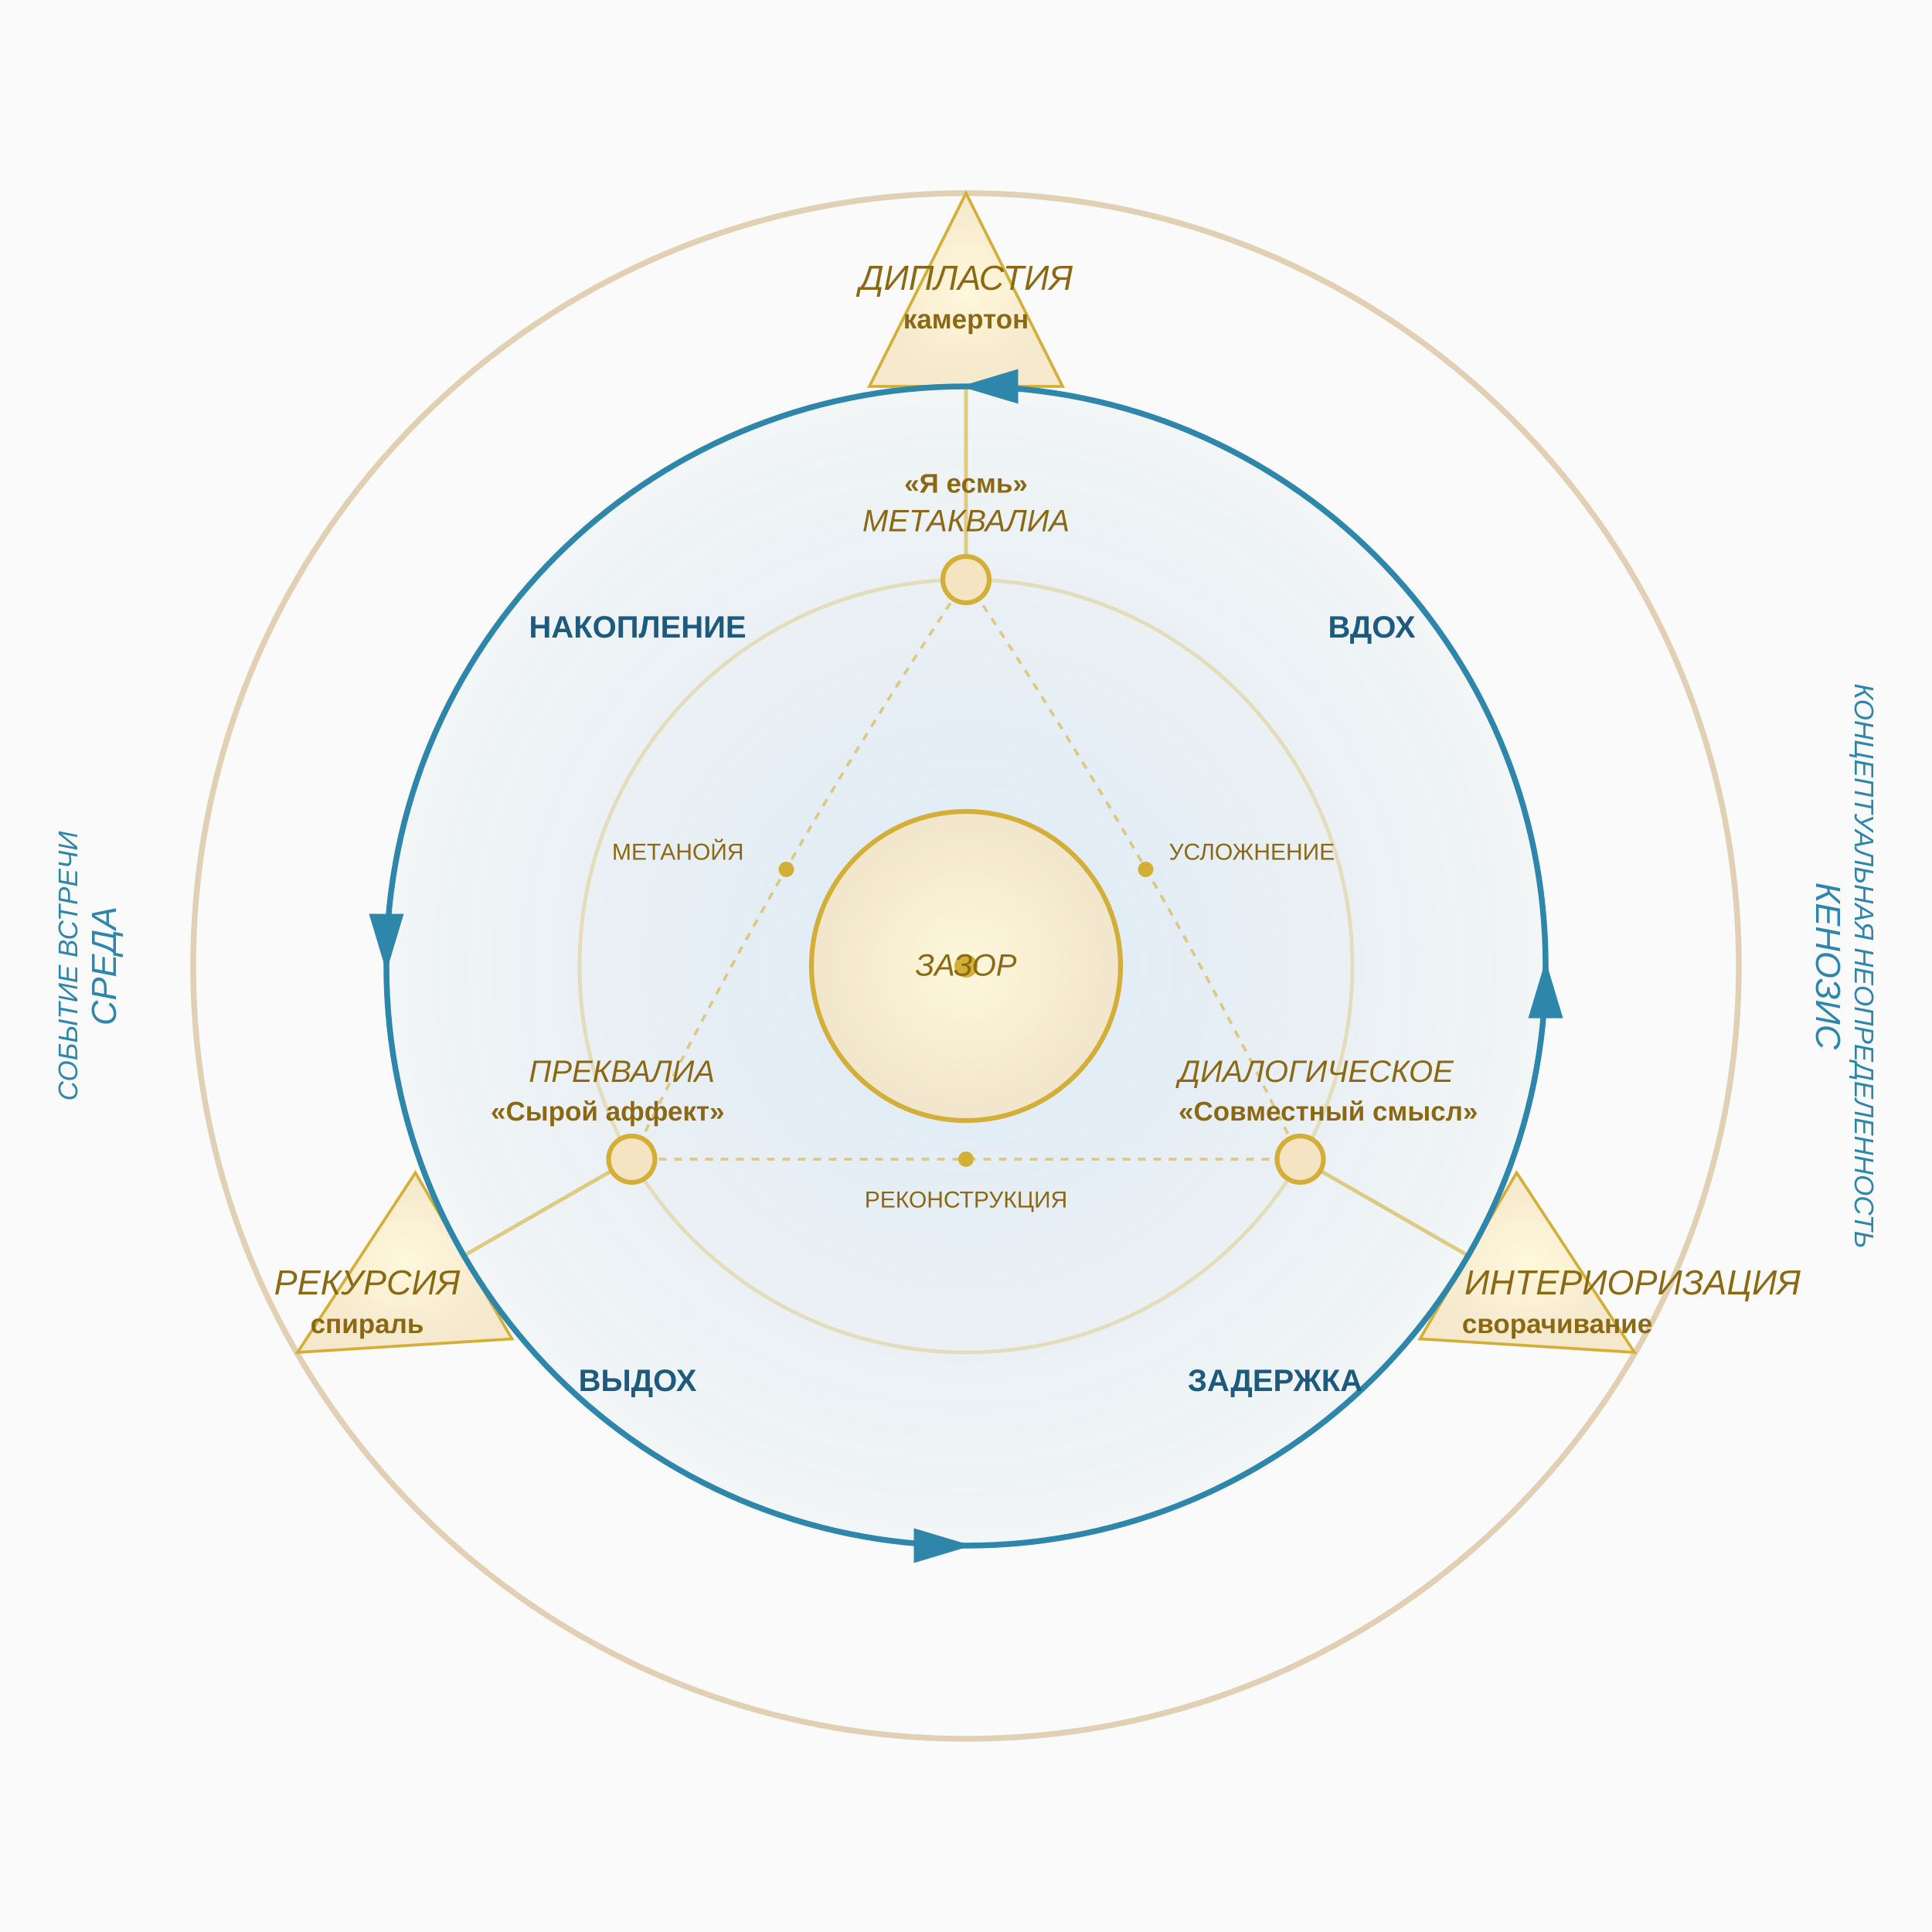
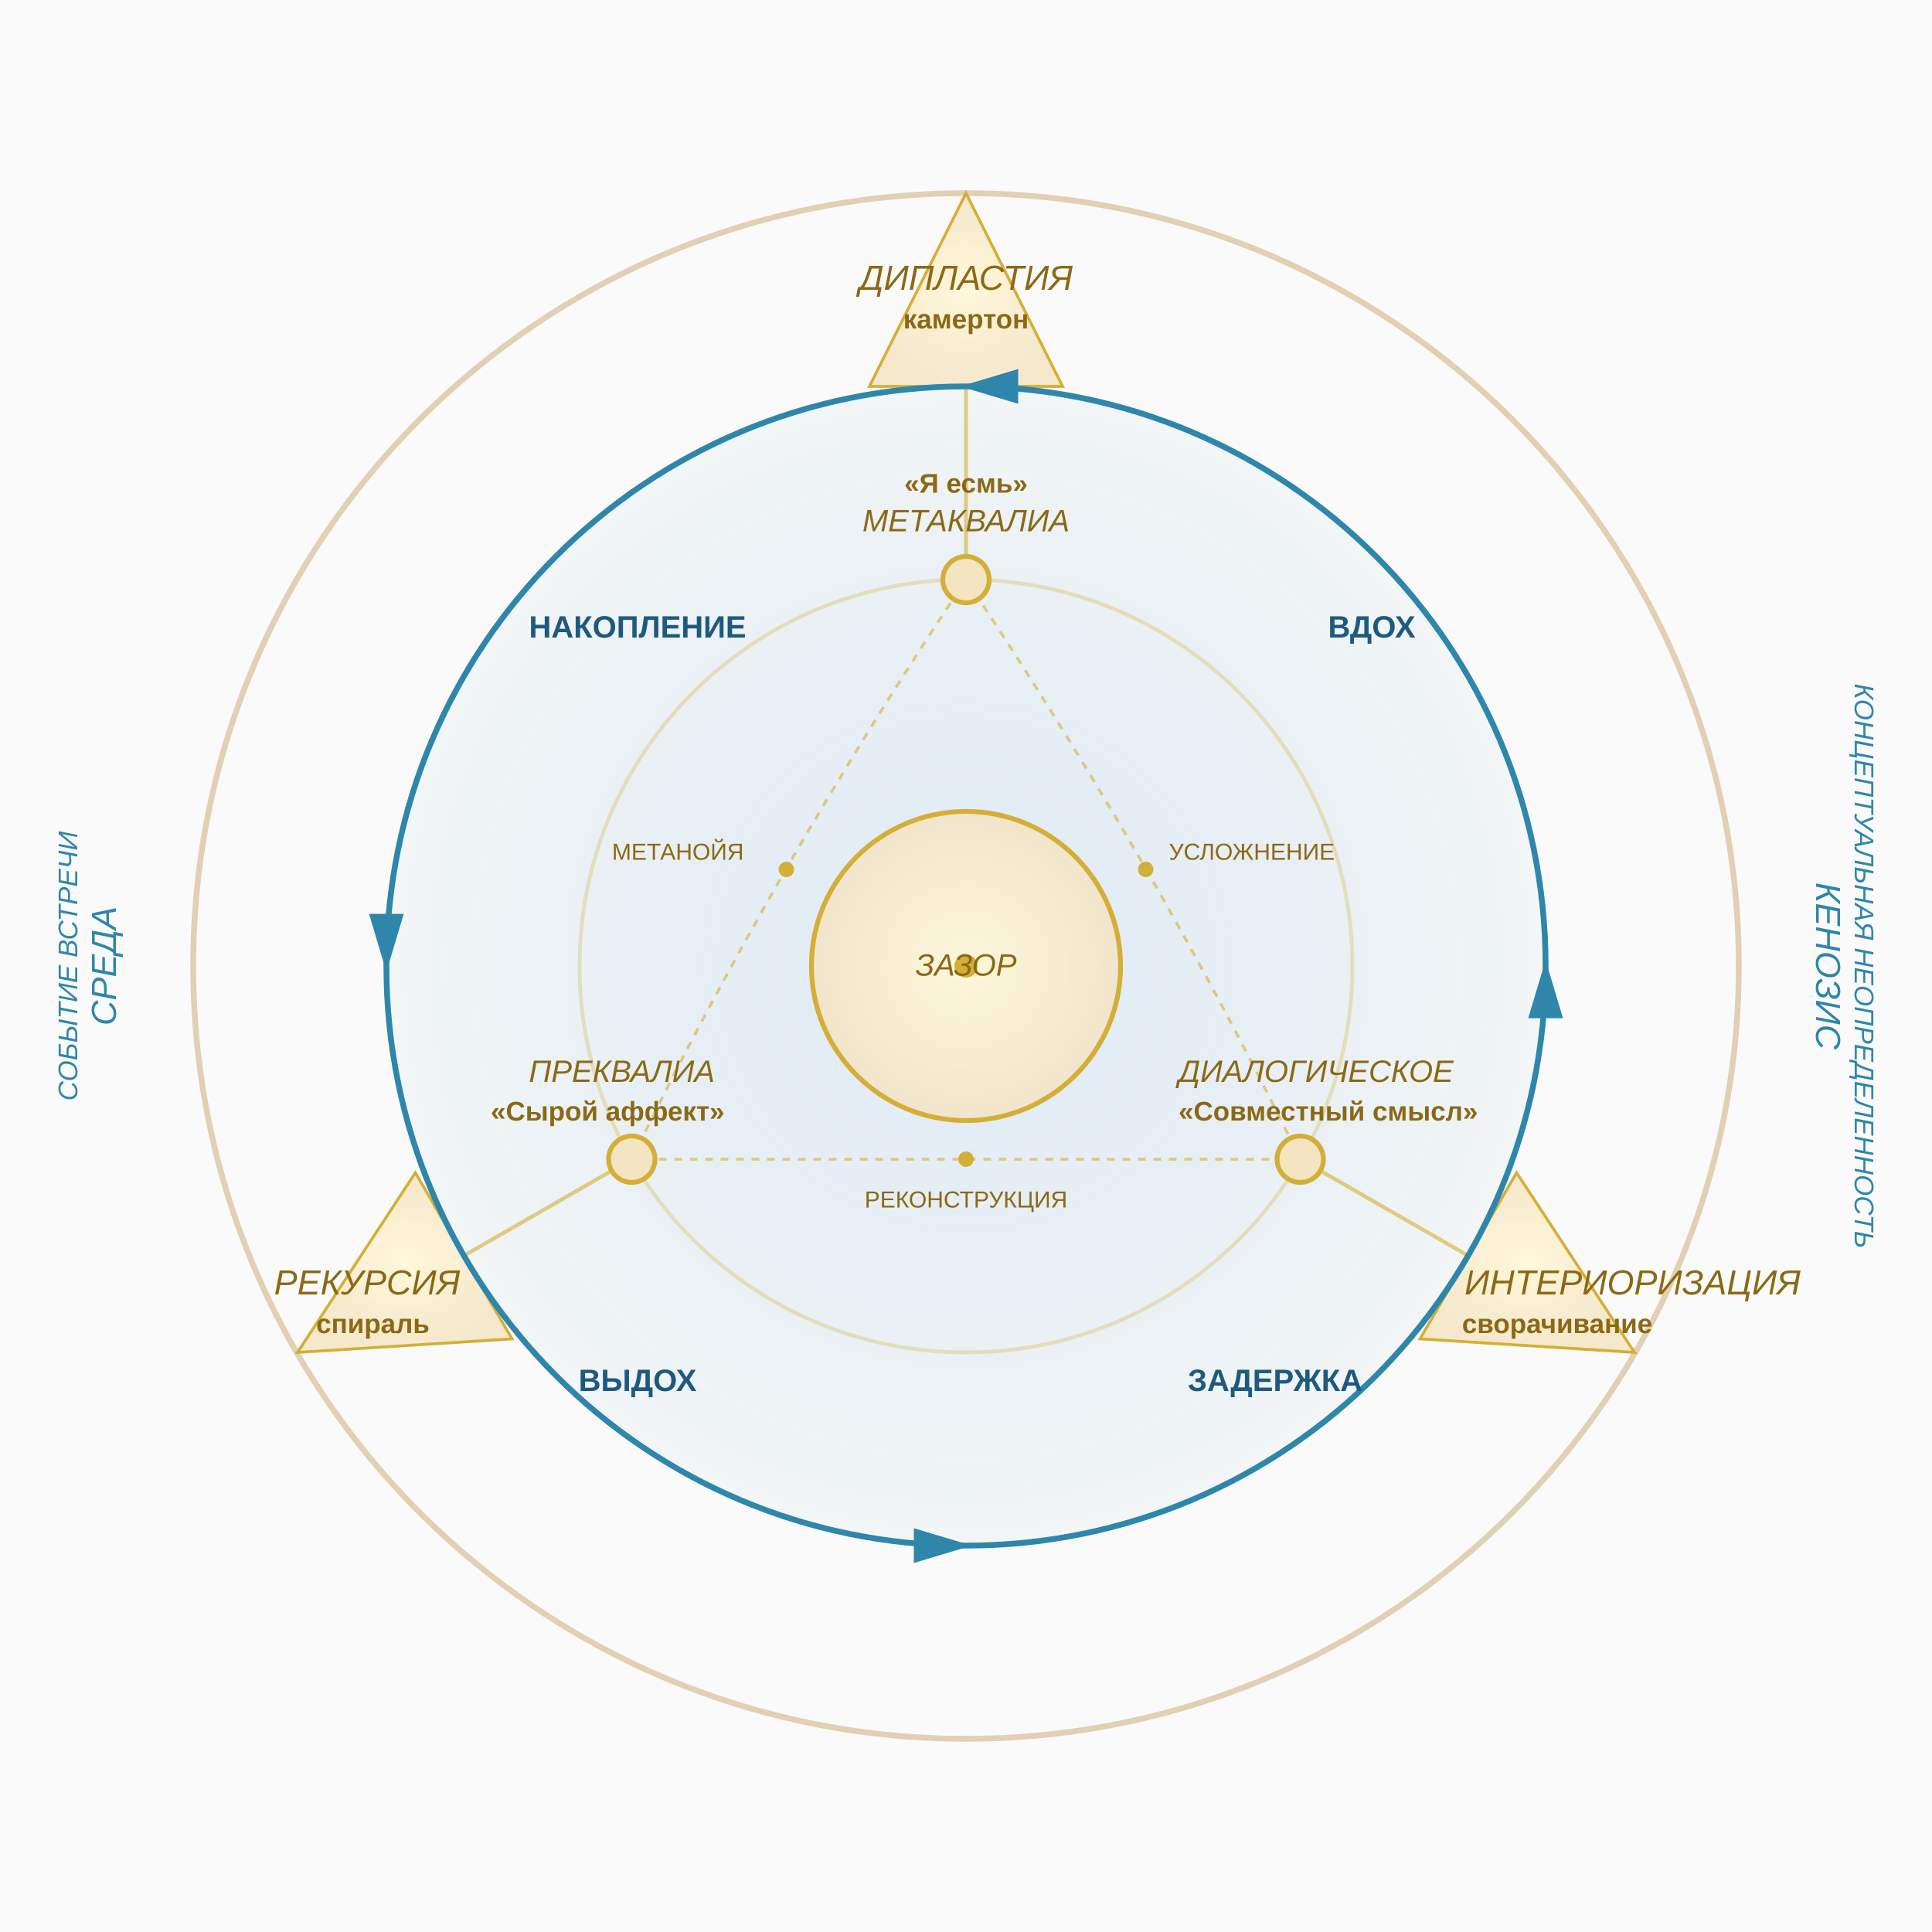
<svg xmlns="http://www.w3.org/2000/svg" viewBox="0 0 1000 1000" width="1000" height="1000">
  <defs>
    <radialGradient id="centerGlow" cx="50%" cy="50%" r="50%">
      <stop offset="0%" style="stop-color:#FFF8DC;stop-opacity:1" />
      <stop offset="100%" style="stop-color:#F4E4C1;stop-opacity:0.8" />
    </radialGradient>
    <radialGradient id="cycleGlow" cx="50%" cy="50%" r="50%">
      <stop offset="0%" style="stop-color:#4A90E2;stop-opacity:0.2" />
      <stop offset="100%" style="stop-color:#2E86AB;stop-opacity:0.05" />
    </radialGradient>
    <marker id="arrowhead" markerWidth="10" markerHeight="10" refX="9" refY="3" orient="auto">
      <polygon points="0 0, 10 3, 0 6" fill="#2E86AB" />
    </marker>
  </defs>
  <rect width="1000" height="1000" fill="#FAFAFA" />
  <circle cx="500" cy="500" r="300" fill="url(#cycleGlow)" stroke="#2E86AB" stroke-width="2.5" opacity="0.8" />
  <circle cx="500" cy="500" r="400" fill="none" stroke="#C8A66B" stroke-width="3" opacity="0.5" />
  <circle cx="500" cy="500" r="200" fill="none" stroke="#D4AF37" stroke-width="2" opacity="0.3" />
  <path d="M 500 300 Q 600 450 673 600" fill="none" stroke="#D4AF37" stroke-width="1.5" stroke-dasharray="4,4" opacity="0.6" />
  <path d="M 673 600 L 327 600" fill="none" stroke="#D4AF37" stroke-width="1.5" stroke-dasharray="4,4" opacity="0.6" />
  <path d="M 327 600 Q 400 450 500 300" fill="none" stroke="#D4AF37" stroke-width="1.5" stroke-dasharray="4,4" opacity="0.6" />
  <g id="diplostia">
    <path d="M 500 100 L 450 200 L 550 200 Z" fill="url(#centerGlow)" stroke="#D4AF37" stroke-width="1.5" />
    <line x1="500" y1="200" x2="500" y2="300" stroke="#D4AF37" stroke-width="2" opacity="0.6" />
    <text x="500" y="150" text-anchor="middle" font-family="Arial, sans-serif" font-size="18" font-style="italic" fill="#8B6914">ДИПЛАСТИЯ</text>
    <text x="500" y="170" text-anchor="middle" font-family="Arial, sans-serif" font-size="14" fill="#8B6914" font-weight="bold">камертон</text>
  </g>
  <g id="interiorization">
    <path d="M 846 700 L 735 693 L 785 607 Z" fill="url(#centerGlow)" stroke="#D4AF37" stroke-width="1.5" />
    <line x1="760" y1="650" x2="673" y2="600" stroke="#D4AF37" stroke-width="2" opacity="0.6" />
    <text x="845" y="670" text-anchor="middle" font-family="Arial, sans-serif" font-size="18" font-style="italic" fill="#8B6914">ИНТЕРИОРИЗАЦИЯ</text>
    <text x="806" y="690" text-anchor="middle" font-family="Arial, sans-serif" font-size="14" fill="#8B6914" font-weight="bold">сворачивание</text>
  </g>
  <g id="recursion">
    <path d="M 154 700 L 265 693 L 215 607 Z" fill="url(#centerGlow)" stroke="#D4AF37" stroke-width="1.5" />
    <line x1="240" y1="650" x2="327" y2="600" stroke="#D4AF37" stroke-width="2" opacity="0.6" />
    <text x="190" y="670" text-anchor="middle" font-family="Arial, sans-serif" font-size="18" font-style="italic" fill="#8B6914">РЕКУРСИЯ</text>
-     <text x="190" y="690" text-anchor="middle" font-family="Arial, sans-serif" font-size="14" fill="#8B6914" font-weight="bold">спираль</text>
+     <text x="193" y="690" text-anchor="middle" font-family="Arial, sans-serif" font-size="14" fill="#8B6914" font-weight="bold">спираль</text>
  </g>
  <g id="accumulate">
    <path d="M 500 200 A 300 300 0 0 0 200 500" fill="none" stroke="#2E86AB" stroke-width="3" marker-end="url(#arrowhead)" />
    <text x="330" y="330" text-anchor="middle" font-family="Arial, sans-serif" font-size="16" font-weight="bold" fill="#1E5A7E">НАКОПЛЕНИЕ</text>
  </g>
  <g id="exhale">
    <path d="M 200 500 A 300 300 0 0 0 500 800" fill="none" stroke="#2E86AB" stroke-width="3" marker-end="url(#arrowhead)" />
    <text x="330" y="720" text-anchor="middle" font-family="Arial, sans-serif" font-size="16" font-weight="bold" fill="#1E5A7E">ВЫДОХ</text>
  </g>
  <g id="delay">
    <path d="M 500 800 A 300 300 0 0 0 800 500" fill="none" stroke="#2E86AB" stroke-width="3" marker-end="url(#arrowhead)" />
    <text x="660" y="720" text-anchor="middle" font-family="Arial, sans-serif" font-size="16" font-weight="bold" fill="#1E5A7E">ЗАДЕРЖКА</text>
  </g>
  <g id="inhale">
    <path d="M 800 500 A 300 300 0 0 0 500 200" fill="none" stroke="#2E86AB" stroke-width="3" marker-end="url(#arrowhead)" />
    <text x="710" y="330" text-anchor="middle" font-family="Arial, sans-serif" font-size="16" font-weight="bold" fill="#1E5A7E">ВДОХ</text>
  </g>
  <g id="metaqualia">
    <circle cx="500" cy="300" r="12" fill="#F4E4C1" stroke="#D4AF37" stroke-width="2.5" />
    <text x="500" y="275" text-anchor="middle" font-family="Arial, sans-serif" font-size="16" font-style="italic" fill="#8B6914">МЕТАКВАЛИА</text>
    <text x="500" y="255" text-anchor="middle" font-family="Arial, sans-serif" font-size="14" fill="#8B6914" font-weight="bold">«Я есмь»</text>
  </g>
  <g id="dialogical">
    <circle cx="673" cy="600" r="12" fill="#F4E4C1" stroke="#D4AF37" stroke-width="2.5" />
    <text x="610" y="560" text-anchor="start" font-family="Arial, sans-serif" font-size="16" font-style="italic" fill="#8B6914">ДИАЛОГИЧЕСКОЕ</text>
    <text x="610" y="580" text-anchor="start" font-family="Arial, sans-serif" font-size="14" fill="#8B6914" font-weight="bold">«Совместный смысл»</text>
  </g>
  <g id="prequalia">
    <circle cx="327" cy="600" r="12" fill="#F4E4C1" stroke="#D4AF37" stroke-width="2.5" />
    <text x="370" y="560" text-anchor="end" font-family="Arial, sans-serif" font-size="16" font-style="italic" fill="#8B6914">ПРЕКВАЛИА</text>
    <text x="375" y="580" text-anchor="end" font-family="Arial, sans-serif" font-size="14" fill="#8B6914" font-weight="bold">«Сырой аффект»</text>
  </g>
  <g id="transform-points">
    <circle cx="593" cy="450" r="4" fill="#D4AF37" />
    <text x="605" y="445" font-family="Arial, sans-serif" font-size="12" fill="#8B6914">УСЛОЖНЕНИЕ</text>
    <circle cx="500" cy="600" r="4" fill="#D4AF37" />
    <text x="500" y="625" text-anchor="middle" font-family="Arial, sans-serif" font-size="12" fill="#8B6914">РЕКОНСТРУКЦИЯ</text>
    <circle cx="407" cy="450" r="4" fill="#D4AF37" />
    <text x="385" y="445" text-anchor="end" font-family="Arial, sans-serif" font-size="12" fill="#8B6914">МЕТАНОЙЯ</text>
  </g>
  <g id="center">
    <circle cx="500" cy="500" r="80" fill="url(#centerGlow)" stroke="#D4AF37" stroke-width="2.5" />
    <circle cx="500" cy="500" r="6" fill="#D4AF37" />
    <text x="500" y="505" text-anchor="middle" font-family="Arial, sans-serif" font-size="16" font-style="italic" fill="#8B6914">ЗАЗОР</text>
  </g>
  <text x="940" y="500" text-anchor="middle" font-family="Arial, sans-serif" font-size="18" font-style="italic" fill="#2E86AB" transform="rotate(90 940 500)">КЕНОЗИС</text>
  <text x="960" y="500" text-anchor="middle" font-family="Arial, sans-serif" font-size="14" fill="#2E86AB" font-style="italic" transform="rotate(90 960 500)">КОНЦЕПТУАЛЬНАЯ НЕОПРЕДЕЛЕННОСТЬ</text>
  <text x="60" y="500" text-anchor="middle" font-family="Arial, sans-serif" font-size="18" font-style="italic" fill="#2E86AB" transform="rotate(-90 60 500)">СРЕДА</text>
  <text x="40" y="500" text-anchor="middle" font-family="Arial, sans-serif" font-size="14" fill="#2E86AB" font-style="italic" transform="rotate(-90 40 500)">СОБЫТИЕ ВСТРЕЧИ</text>
</svg>
